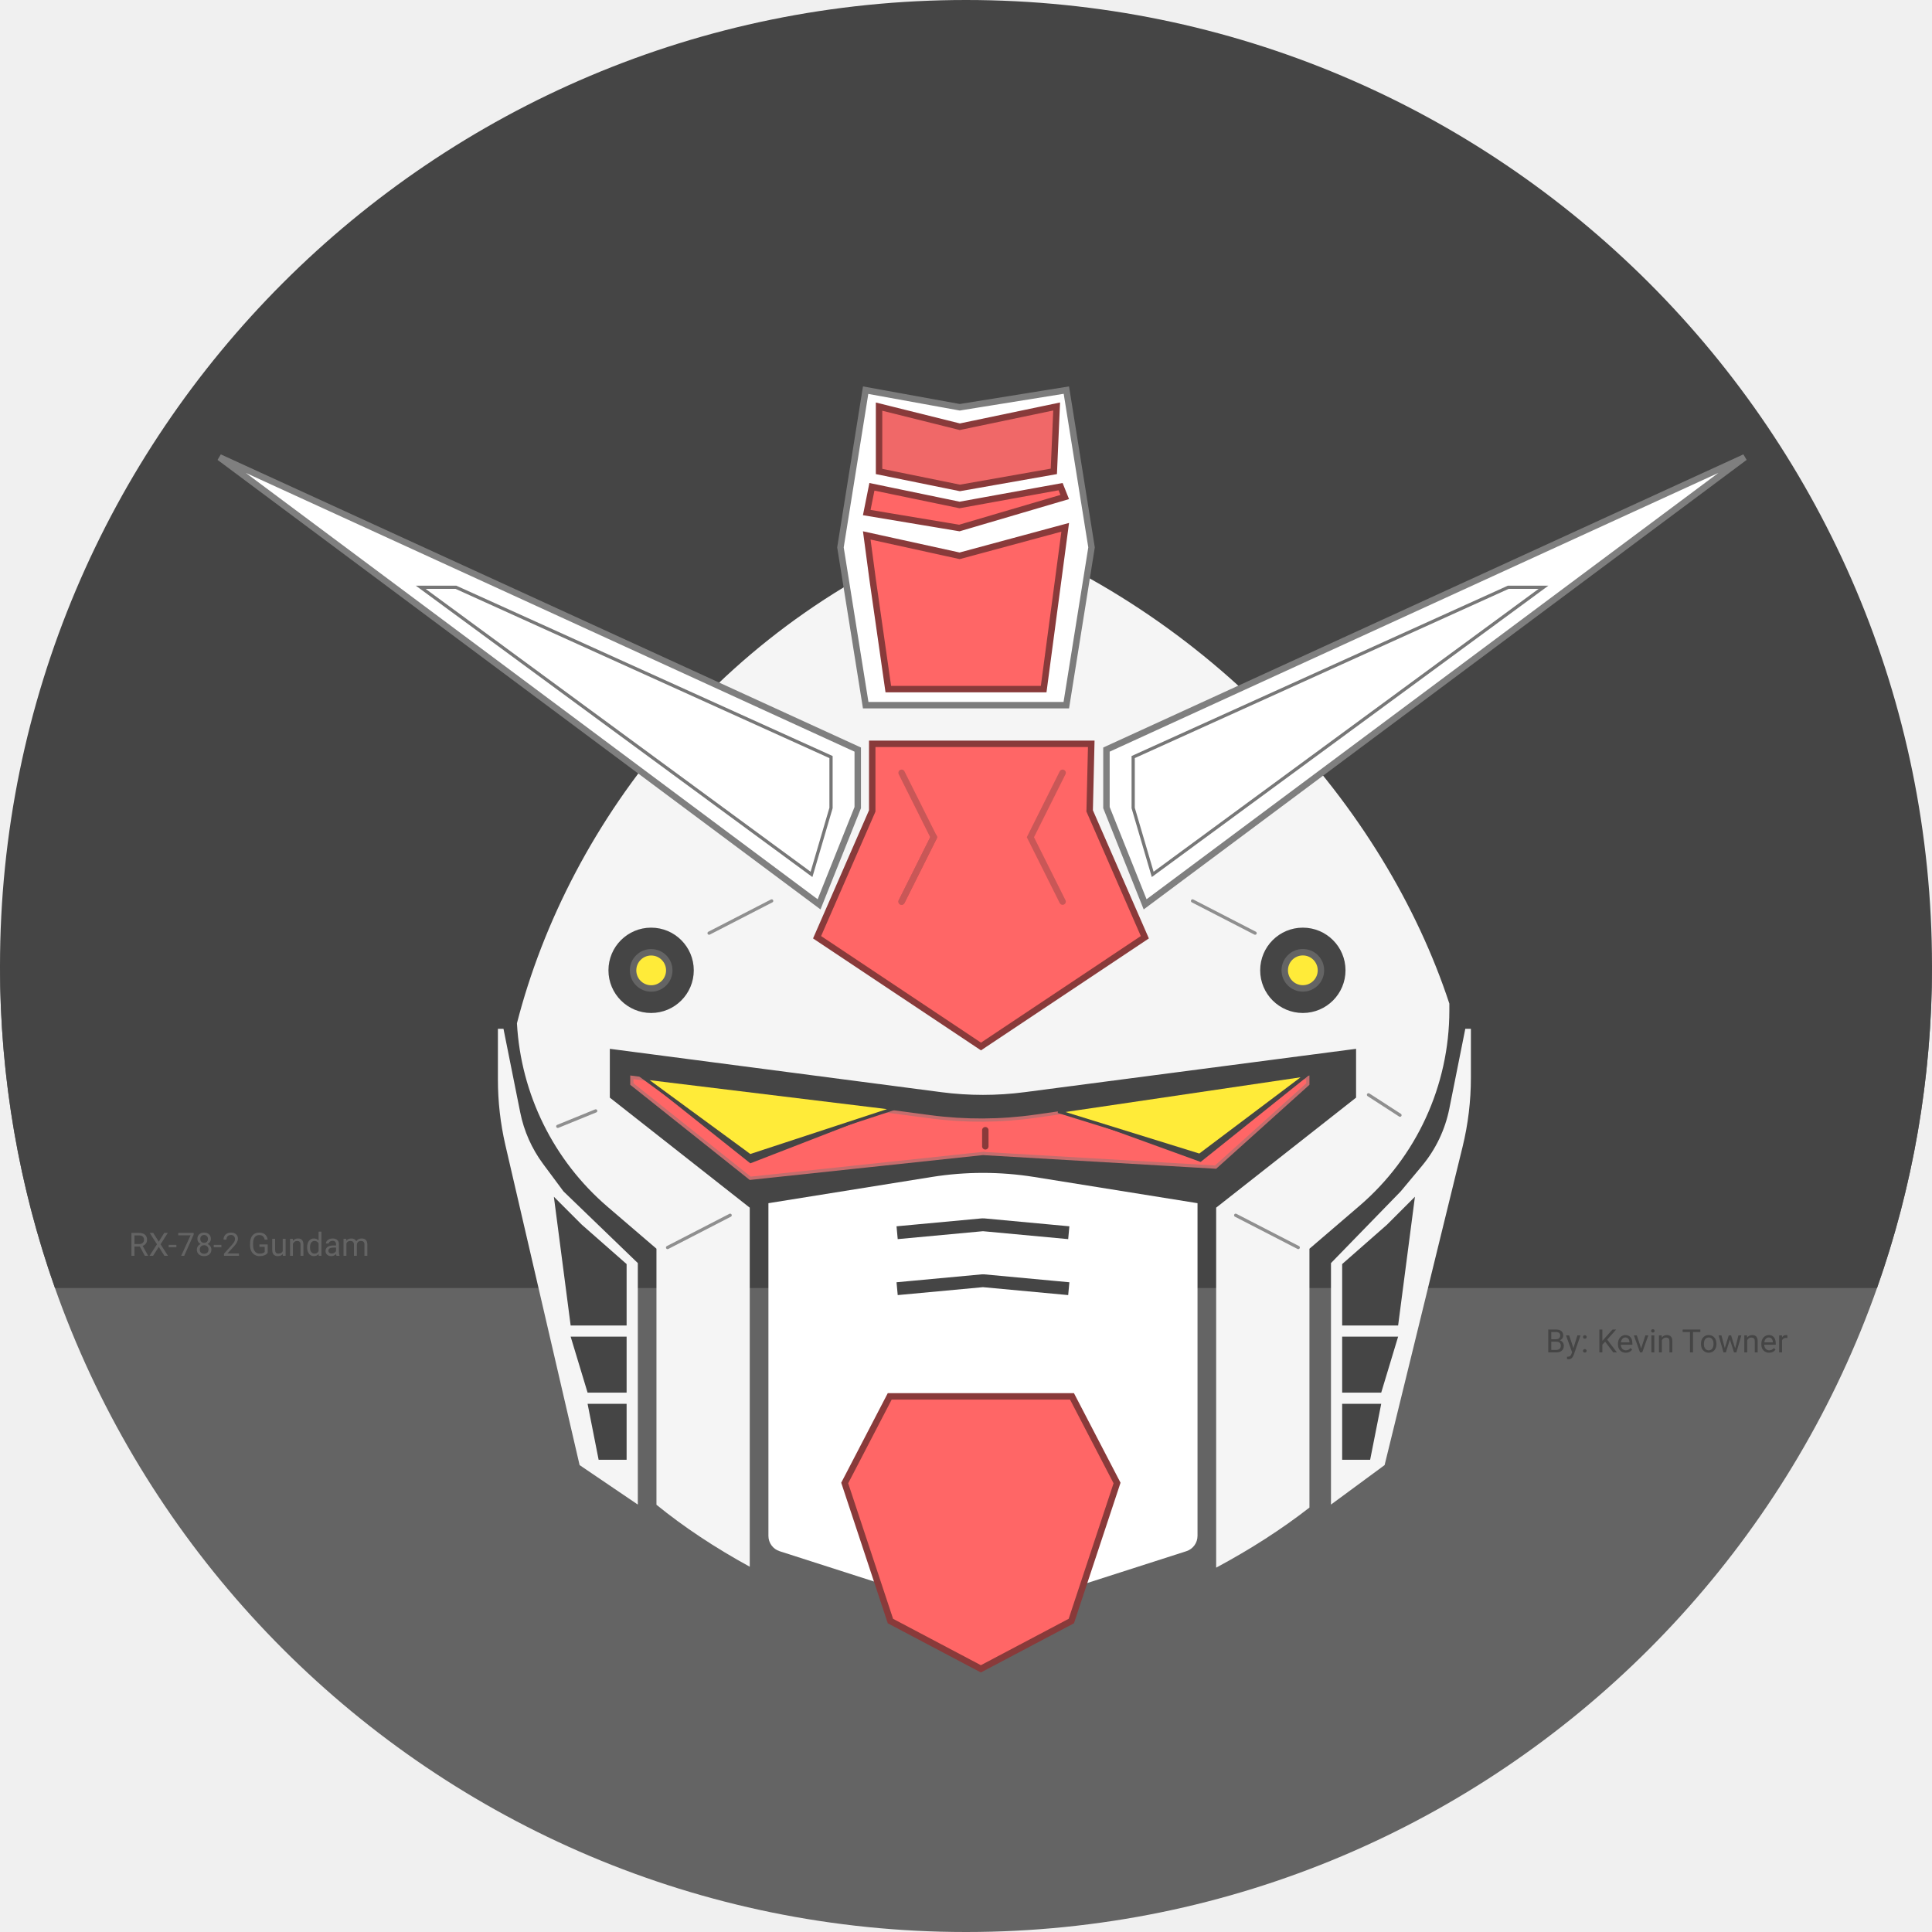
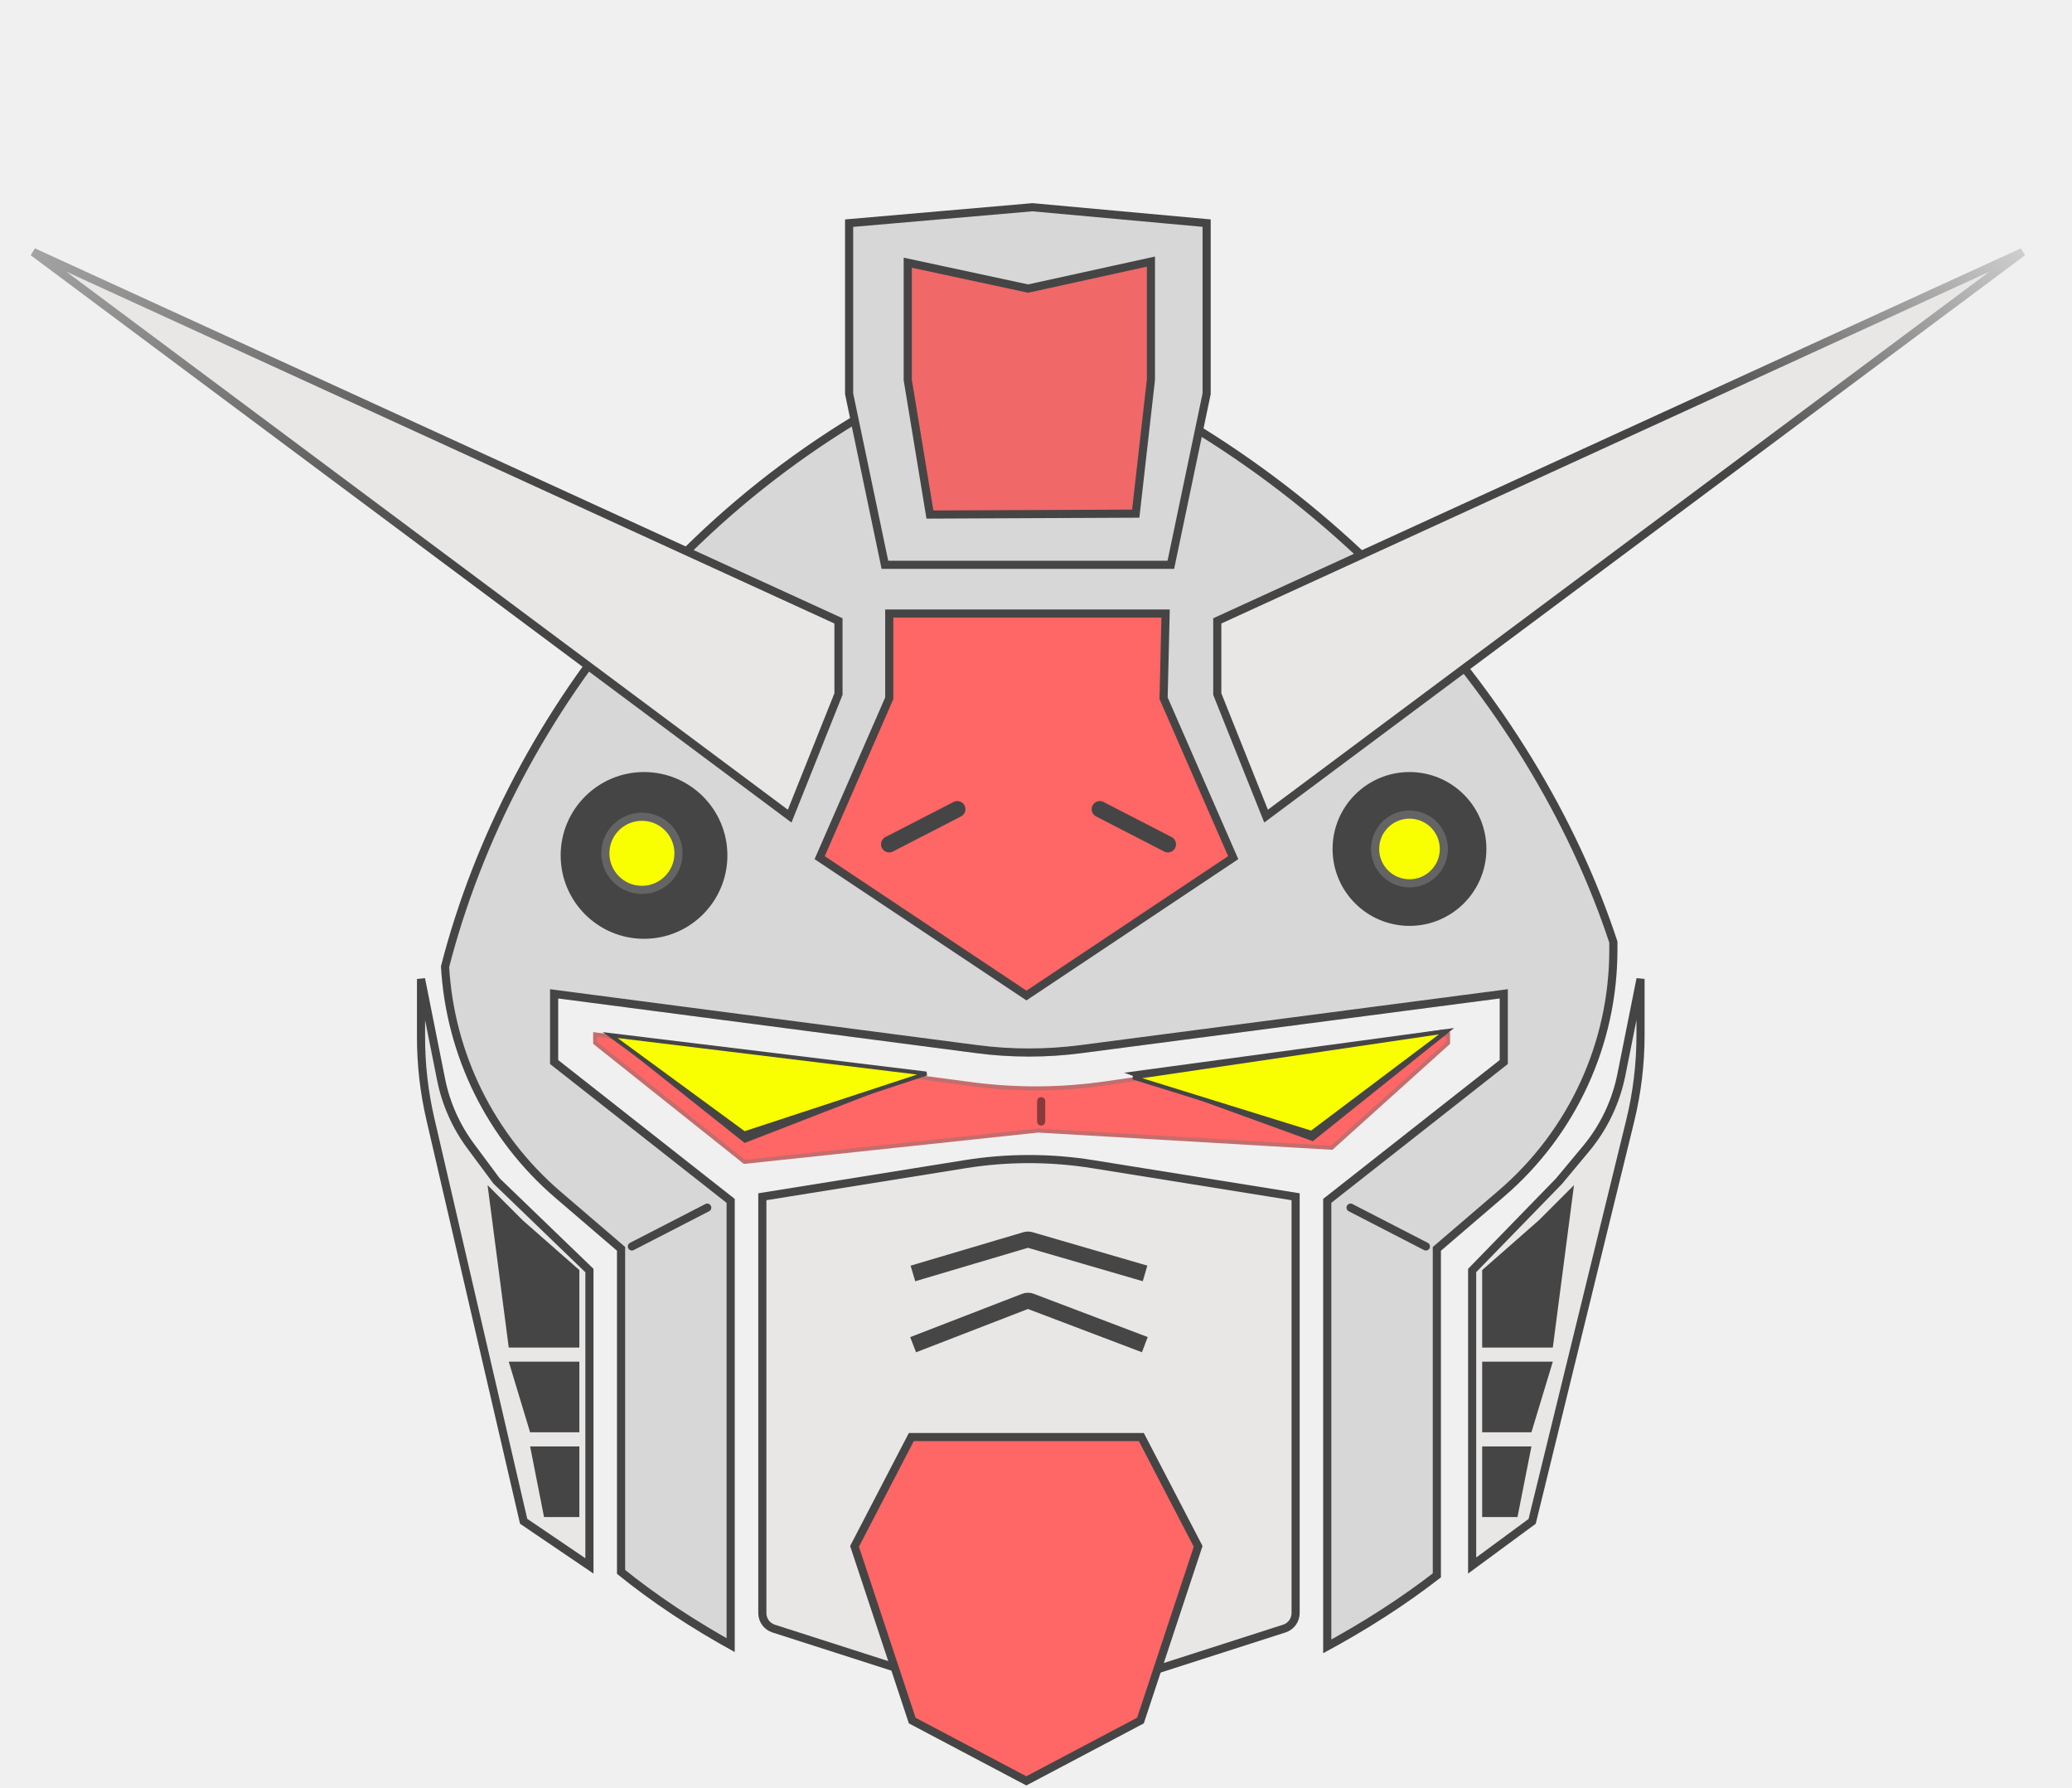
- <svg xmlns="http://www.w3.org/2000/svg" width="60" height="60" viewBox="0 0 60 60" fill="none">
-   <path fill-rule="evenodd" clip-rule="evenodd" d="M30 60C46.569 60 60 46.569 60 30H0C0 46.569 13.431 60 30 60Z" fill="#646464" />
-   <path fill-rule="evenodd" clip-rule="evenodd" d="M58.293 40C59.398 36.872 60 33.506 60 30C60 13.431 46.569 0 30 0C13.431 0 0 13.431 0 30C0 33.506 0.602 36.872 1.707 40H58.293Z" fill="#454545" />
-   <path fill-rule="evenodd" clip-rule="evenodd" d="M45.011 31.168V31.332V31.377C45.011 33.713 43.99 35.931 42.217 37.451L40.666 38.781V46.23V46.819C39.805 47.49 38.839 48.111 37.769 48.685V37.505L42.114 34.088V32.572L31.823 33.918C30.962 34.031 30.09 34.031 29.23 33.918L18.939 32.572V34.088L23.284 37.505V48.656C22.206 48.066 21.24 47.425 20.387 46.732V46.229V38.78L18.87 37.479C17.188 36.038 16.176 33.977 16.054 31.779C17.669 25.49 22.547 19.104 30.236 16.308C37.677 19.014 43.011 25.081 45.011 31.168Z" fill="#F5F5F5" />
-   <path d="M27.088 23.1L30.465 23.1L33.89 23.1L33.841 25.16L33.84 25.182L33.849 25.203L35.554 29.107L30.465 32.5L25.375 29.107L27.08 25.203L27.088 25.183V25.163V23.1Z" fill="#FF6666" stroke="#893A3A" stroke-width="0.2" />
-   <path d="M23.864 37.366L28.942 36.551C29.992 36.383 31.062 36.383 32.112 36.551L37.19 37.366V47.698C37.19 47.916 37.049 48.108 36.843 48.174L30.527 50.202L24.211 48.174C24.004 48.108 23.864 47.916 23.864 47.698V37.366Z" fill="white" />
-   <path d="M33.292 43.366L34.691 46.056L33.271 50.343L30.462 51.827L27.653 50.343L26.233 46.056L27.631 43.366L30.462 43.366L33.292 43.366Z" fill="#FF6666" stroke="#893A3A" stroke-width="0.2" />
-   <path d="M27.861 38.283L30.508 38.037C30.52 38.035 30.533 38.035 30.545 38.037L33.192 38.283" stroke="#454545" stroke-width="0.4" />
-   <path d="M27.861 40.021L30.508 39.775C30.52 39.774 30.533 39.774 30.545 39.775L33.192 40.021" stroke="#454545" stroke-width="0.4" />
-   <path d="M30.53 35.823L30.53 35.822L30.521 35.823L23.299 36.593L19.623 33.665V33.457L28.884 34.681C29.974 34.826 31.079 34.82 32.168 34.664L40.616 33.458L40.616 33.667L37.751 36.246L30.53 35.823Z" fill="#FF6666" stroke="#C56D6D" stroke-width="0.1" />
-   <path d="M19.808 39.226V46.726L18 45.5L15.695 35.562C15.541 34.895 15.463 34.213 15.463 33.529V31.951H15.636L16.156 34.547C16.272 35.127 16.515 35.674 16.867 36.148L17.5 37L19.808 39.226Z" fill="#F5F5F5" />
-   <path d="M17.722 41.511H19.46V43.249H18.248L17.722 41.511Z" fill="#454545" />
-   <path d="M17.201 37.166L18.07 38.035L19.46 39.257V41.164H17.722L17.201 37.166Z" fill="#454545" />
-   <path d="M18.248 43.597H19.46V45.335H18.591L18.248 43.597Z" fill="#454545" />
-   <path d="M41.335 39.226V46.726L43 45.5L45.422 35.614C45.593 34.913 45.68 34.194 45.68 33.472V31.951H45.506L45.01 34.431C44.879 35.085 44.587 35.696 44.16 36.208L43.5 37L41.335 39.226Z" fill="#F5F5F5" />
-   <path d="M43.42 41.511H41.682V43.249H42.895L43.42 41.511Z" fill="#454545" />
-   <path d="M43.942 37.166L43.073 38.035L41.682 39.257V41.164H43.42L43.942 37.166Z" fill="#454545" />
-   <path d="M42.895 43.597H41.682V45.335H42.551L42.895 43.597Z" fill="#454545" />
-   <path d="M26.101 17L26.883 12.117L29.79 12.645L29.807 12.648L29.824 12.645L33.117 12.115L33.899 17L33.115 21.9H26.885L26.101 17Z" fill="white" stroke="#7C7C7C" stroke-width="0.2" />
-   <path d="M29.794 16.398L26.918 15.918L27.078 15.118L29.78 15.678L29.799 15.682L29.818 15.679L32.938 15.113L33.066 15.435L29.794 16.398ZM26.918 16.628L29.779 17.256L29.802 17.261L29.826 17.255L33.081 16.376L32.412 21.4H29.5H27.587L27.099 17.987L27.099 17.986L26.918 16.628Z" fill="#FF6666" stroke="#893A3A" stroke-width="0.2" />
-   <path d="M26.638 25.081L25.437 28.085L6.816 14.202L26.638 23.279L26.638 25.081Z" fill="white" stroke="#7F7F7F" stroke-width="0.2" />
-   <path d="M25.808 23.511L25.808 25.093L25.202 27.155L13.065 18.238L14.159 18.238L25.808 23.511Z" fill="white" stroke="#777777" stroke-width="0.1" stroke-linecap="round" />
-   <path d="M34.362 25.081L35.563 28.085L54.184 14.202L34.362 23.279L34.362 25.081Z" fill="white" stroke="#7F7F7F" stroke-width="0.2" />
-   <path d="M35.192 23.511L35.192 25.093L35.798 27.155L47.935 18.238L46.841 18.238L35.192 23.511Z" stroke="#777777" stroke-width="0.1" stroke-linecap="round" />
-   <path d="M20 33.5L27.5 34.5L23.302 36.128L20 33.5Z" fill="#454545" />
-   <path d="M23.293 35.894L19.992 33.473L27.775 34.422L23.293 35.894Z" fill="#FFEB39" stroke="#454545" stroke-width="0.1" />
-   <path d="M40.765 33.3L32.644 34.4L37.287 36.085L40.765 33.3Z" fill="#454545" />
-   <path d="M37.255 35.879L40.578 33.378L32.865 34.517L37.255 35.879Z" fill="#FFEB39" stroke="#454545" stroke-width="0.1" />
-   <circle cx="20.221" cy="30.134" r="1.325" fill="#454545" />
-   <circle cx="20.223" cy="30.136" r="0.562" fill="#FFEB39" stroke="#646464" stroke-width="0.2" />
-   <circle cx="40.461" cy="30.134" r="1.325" fill="#454545" />
-   <circle cx="40.461" cy="30.134" r="0.562" fill="#FFEB39" stroke="#646464" stroke-width="0.2" />
-   <line x1="20.732" y1="38.743" x2="22.675" y2="37.741" stroke="#8F8F8F" stroke-width="0.1" stroke-linecap="round" stroke-dasharray="2.2 0" />
-   <path d="M17.322 34.98L18.5 34.5" stroke="#8F8F8F" stroke-width="0.1" stroke-linecap="round" stroke-dasharray="2.2 0" />
-   <line x1="22.021" y1="28.98" x2="23.965" y2="27.979" stroke="#8F8F8F" stroke-width="0.1" stroke-linecap="round" />
-   <line x1="0.05" y1="-0.05" x2="2.236" y2="-0.05" transform="matrix(-0.888931 -0.458041 -0.458041 0.888931 39 29.0473)" stroke="#8F8F8F" stroke-width="0.1" stroke-linecap="round" />
-   <line x1="0.05" y1="-0.05" x2="2.236" y2="-0.05" transform="matrix(-0.888931 -0.458041 -0.458041 0.888931 40.34 38.81)" stroke="#8F8F8F" stroke-width="0.1" stroke-linecap="round" stroke-dasharray="2.2 0" />
-   <path d="M43.478 34.633L42.5 34" stroke="#8F8F8F" stroke-width="0.1" stroke-linecap="round" stroke-dasharray="2.2 0" />
-   <path d="M27.3 14.642L27.3 12.628L29.785 13.247L29.808 13.253L29.83 13.248L32.815 12.624L32.728 14.639L29.811 15.153L27.3 14.642Z" fill="#F06868" stroke="#893A3A" stroke-width="0.2" stroke-linecap="round" />
-   <line x1="30.6" y1="35.1" x2="30.6" y2="35.6" stroke="#893A3A" stroke-width="0.2" stroke-linecap="round" />
-   <path d="M29 26L28 24" stroke="#C95757" stroke-width="0.2" stroke-linecap="round" />
-   <path d="M28 28L29 26" stroke="#C95757" stroke-width="0.2" stroke-linecap="round" />
-   <path d="M28 28L29 26" stroke="#C95757" stroke-width="0.2" stroke-linecap="round" />
-   <path d="M33 24L32 26L33 28" stroke="#C95757" stroke-width="0.2" stroke-linecap="round" />
-   <path d="M4.343 38.712H4.176V39H4.082V38.289H4.317C4.397 38.289 4.459 38.307 4.502 38.344C4.545 38.38 4.567 38.433 4.567 38.503C4.567 38.547 4.555 38.586 4.531 38.619C4.507 38.651 4.474 38.676 4.431 38.692L4.598 38.994V39H4.498L4.343 38.712ZM4.176 38.636H4.32C4.367 38.636 4.404 38.624 4.431 38.6C4.459 38.575 4.473 38.543 4.473 38.503C4.473 38.459 4.459 38.425 4.433 38.402C4.407 38.378 4.369 38.367 4.32 38.366H4.176V38.636ZM4.931 38.562L5.101 38.289H5.211L4.987 38.642L5.217 39H5.105L4.931 38.723L4.755 39H4.644L4.875 38.642L4.649 38.289H4.759L4.931 38.562ZM5.477 38.735H5.239V38.661H5.477V38.735ZM6.015 38.34L5.721 39H5.626L5.919 38.363H5.535V38.289H6.015V38.34ZM6.549 38.475C6.549 38.51 6.539 38.542 6.521 38.569C6.502 38.597 6.477 38.619 6.445 38.634C6.482 38.65 6.511 38.673 6.533 38.704C6.555 38.735 6.565 38.769 6.565 38.808C6.565 38.87 6.545 38.919 6.503 38.955C6.462 38.992 6.407 39.01 6.339 39.01C6.271 39.01 6.216 38.992 6.175 38.955C6.134 38.918 6.113 38.869 6.113 38.808C6.113 38.77 6.124 38.735 6.145 38.704C6.166 38.673 6.195 38.65 6.232 38.634C6.2 38.618 6.175 38.596 6.157 38.569C6.139 38.541 6.13 38.51 6.13 38.475C6.13 38.415 6.149 38.367 6.188 38.332C6.226 38.297 6.277 38.279 6.339 38.279C6.402 38.279 6.452 38.297 6.491 38.332C6.529 38.367 6.549 38.415 6.549 38.475ZM6.475 38.806C6.475 38.766 6.462 38.734 6.437 38.709C6.412 38.684 6.379 38.671 6.338 38.671C6.298 38.671 6.265 38.684 6.24 38.709C6.216 38.733 6.204 38.766 6.204 38.806C6.204 38.846 6.215 38.878 6.239 38.901C6.263 38.925 6.297 38.936 6.339 38.936C6.382 38.936 6.415 38.925 6.439 38.901C6.463 38.878 6.475 38.846 6.475 38.806ZM6.339 38.353C6.304 38.353 6.275 38.365 6.253 38.387C6.231 38.408 6.22 38.438 6.22 38.476C6.22 38.512 6.231 38.541 6.252 38.564C6.274 38.586 6.303 38.597 6.339 38.597C6.375 38.597 6.404 38.586 6.426 38.564C6.448 38.541 6.458 38.512 6.458 38.476C6.458 38.44 6.447 38.41 6.425 38.388C6.402 38.365 6.374 38.353 6.339 38.353ZM6.876 38.735H6.638V38.661H6.876V38.735ZM7.421 39H6.956V38.935L7.202 38.662C7.238 38.62 7.263 38.587 7.277 38.561C7.291 38.535 7.298 38.508 7.298 38.48C7.298 38.443 7.287 38.413 7.264 38.389C7.242 38.365 7.212 38.353 7.174 38.353C7.129 38.353 7.094 38.366 7.069 38.392C7.045 38.417 7.032 38.453 7.032 38.498H6.942C6.942 38.433 6.963 38.38 7.005 38.34C7.047 38.3 7.104 38.279 7.174 38.279C7.24 38.279 7.293 38.297 7.331 38.331C7.369 38.366 7.389 38.412 7.389 38.47C7.389 38.54 7.344 38.623 7.255 38.72L7.064 38.926H7.421V39ZM8.313 38.907C8.289 38.941 8.256 38.967 8.212 38.984C8.169 39.001 8.119 39.01 8.062 39.01C8.004 39.01 7.953 38.996 7.908 38.969C7.863 38.942 7.828 38.903 7.803 38.853C7.779 38.803 7.766 38.745 7.766 38.679V38.617C7.766 38.51 7.791 38.427 7.84 38.368C7.89 38.309 7.961 38.279 8.051 38.279C8.125 38.279 8.185 38.298 8.23 38.336C8.276 38.374 8.303 38.428 8.313 38.498H8.22C8.202 38.404 8.146 38.356 8.052 38.356C7.989 38.356 7.941 38.379 7.909 38.423C7.876 38.467 7.86 38.531 7.86 38.614V38.672C7.86 38.752 7.878 38.816 7.915 38.863C7.951 38.91 8 38.933 8.062 38.933C8.098 38.933 8.128 38.929 8.155 38.921C8.181 38.914 8.203 38.9 8.22 38.882V38.722H8.056V38.646H8.313V38.907ZM8.782 38.948C8.747 38.989 8.695 39.01 8.627 39.01C8.571 39.01 8.528 38.993 8.499 38.961C8.469 38.928 8.454 38.88 8.454 38.815V38.472H8.544V38.813C8.544 38.893 8.577 38.933 8.642 38.933C8.711 38.933 8.757 38.907 8.78 38.856V38.472H8.87V39H8.784L8.782 38.948ZM9.093 38.472L9.096 38.538C9.137 38.487 9.189 38.462 9.254 38.462C9.366 38.462 9.422 38.525 9.423 38.651V39H9.333V38.65C9.333 38.612 9.324 38.584 9.307 38.566C9.29 38.548 9.263 38.539 9.227 38.539C9.198 38.539 9.172 38.546 9.15 38.562C9.128 38.578 9.111 38.598 9.098 38.623V39H9.008V38.472H9.093ZM9.538 38.731C9.538 38.65 9.557 38.585 9.595 38.536C9.634 38.487 9.684 38.462 9.746 38.462C9.808 38.462 9.857 38.483 9.893 38.525V38.25H9.983V39H9.9L9.896 38.943C9.86 38.988 9.81 39.01 9.745 39.01C9.684 39.01 9.634 38.985 9.595 38.935C9.557 38.884 9.538 38.819 9.538 38.738V38.731ZM9.628 38.742C9.628 38.802 9.64 38.849 9.665 38.882C9.69 38.916 9.724 38.933 9.768 38.933C9.825 38.933 9.867 38.907 9.893 38.856V38.613C9.866 38.563 9.825 38.539 9.769 38.539C9.724 38.539 9.69 38.556 9.665 38.59C9.64 38.624 9.628 38.675 9.628 38.742ZM10.45 39C10.445 38.99 10.441 38.971 10.438 38.944C10.396 38.988 10.345 39.01 10.287 39.01C10.235 39.01 10.192 38.995 10.159 38.966C10.126 38.936 10.109 38.899 10.109 38.853C10.109 38.798 10.13 38.756 10.171 38.726C10.213 38.695 10.272 38.68 10.348 38.68H10.436V38.638C10.436 38.607 10.427 38.581 10.408 38.563C10.389 38.544 10.361 38.535 10.324 38.535C10.292 38.535 10.265 38.543 10.243 38.559C10.221 38.575 10.21 38.595 10.21 38.618H10.12C10.12 38.592 10.129 38.566 10.148 38.542C10.166 38.517 10.192 38.498 10.224 38.483C10.256 38.469 10.291 38.462 10.33 38.462C10.39 38.462 10.438 38.477 10.473 38.508C10.507 38.538 10.525 38.58 10.526 38.633V38.877C10.526 38.925 10.533 38.964 10.545 38.992V39H10.45ZM10.3 38.931C10.329 38.931 10.355 38.924 10.381 38.909C10.406 38.895 10.425 38.876 10.436 38.852V38.744H10.365C10.255 38.744 10.199 38.776 10.199 38.841C10.199 38.869 10.209 38.891 10.227 38.907C10.246 38.923 10.271 38.931 10.3 38.931ZM10.753 38.472L10.755 38.53C10.794 38.485 10.846 38.462 10.912 38.462C10.986 38.462 11.036 38.49 11.063 38.547C11.081 38.522 11.103 38.501 11.131 38.485C11.16 38.47 11.193 38.462 11.231 38.462C11.347 38.462 11.406 38.523 11.408 38.646V39H11.318V38.651C11.318 38.614 11.309 38.585 11.292 38.567C11.275 38.548 11.246 38.539 11.205 38.539C11.171 38.539 11.144 38.549 11.122 38.569C11.099 38.589 11.087 38.616 11.083 38.649V39H10.992V38.654C10.992 38.577 10.955 38.539 10.879 38.539C10.82 38.539 10.78 38.564 10.758 38.614V39H10.668V38.472H10.753Z" fill="#646464" />
-   <path d="M48.083 42V41.289H48.315C48.392 41.289 48.45 41.305 48.489 41.337C48.528 41.369 48.547 41.416 48.547 41.478C48.547 41.512 48.538 41.541 48.519 41.567C48.5 41.592 48.474 41.612 48.442 41.626C48.48 41.637 48.511 41.657 48.533 41.688C48.555 41.717 48.566 41.753 48.566 41.795C48.566 41.859 48.546 41.909 48.504 41.945C48.463 41.982 48.405 42 48.329 42H48.083ZM48.176 41.667V41.923H48.331C48.375 41.923 48.409 41.912 48.434 41.89C48.459 41.867 48.472 41.836 48.472 41.796C48.472 41.71 48.426 41.667 48.333 41.667H48.176ZM48.176 41.592H48.318C48.359 41.592 48.392 41.582 48.416 41.562C48.441 41.541 48.453 41.513 48.453 41.478C48.453 41.439 48.442 41.411 48.419 41.393C48.396 41.375 48.361 41.366 48.315 41.366H48.176V41.592ZM48.864 41.868L48.987 41.472H49.084L48.872 42.081C48.839 42.169 48.786 42.213 48.715 42.213L48.698 42.212L48.664 42.206V42.132L48.688 42.134C48.719 42.134 48.743 42.128 48.76 42.116C48.777 42.103 48.791 42.081 48.802 42.048L48.822 41.994L48.634 41.472H48.732L48.864 41.868ZM49.162 41.953C49.162 41.937 49.167 41.924 49.176 41.914C49.185 41.903 49.199 41.898 49.218 41.898C49.236 41.898 49.25 41.903 49.26 41.914C49.27 41.924 49.274 41.937 49.274 41.953C49.274 41.968 49.27 41.98 49.26 41.99C49.25 42 49.236 42.005 49.218 42.005C49.199 42.005 49.185 42 49.176 41.99C49.167 41.98 49.162 41.968 49.162 41.953ZM49.163 41.522C49.163 41.506 49.167 41.493 49.176 41.482C49.186 41.472 49.2 41.467 49.218 41.467C49.237 41.467 49.251 41.472 49.26 41.482C49.27 41.493 49.275 41.506 49.275 41.522C49.275 41.536 49.27 41.549 49.26 41.559C49.251 41.569 49.237 41.574 49.218 41.574C49.2 41.574 49.186 41.569 49.176 41.559C49.167 41.549 49.163 41.536 49.163 41.522ZM49.85 41.669L49.763 41.76V42H49.669V41.289H49.763V41.641L50.079 41.289H50.192L49.913 41.603L50.214 42H50.102L49.85 41.669ZM50.489 42.01C50.417 42.01 50.359 41.986 50.314 41.94C50.269 41.892 50.247 41.829 50.247 41.751V41.734C50.247 41.681 50.257 41.635 50.276 41.594C50.297 41.552 50.325 41.52 50.36 41.497C50.397 41.474 50.435 41.462 50.477 41.462C50.546 41.462 50.6 41.484 50.638 41.53C50.676 41.575 50.695 41.64 50.695 41.724V41.762H50.337C50.338 41.814 50.353 41.856 50.382 41.888C50.412 41.92 50.449 41.936 50.494 41.936C50.526 41.936 50.553 41.929 50.575 41.916C50.597 41.904 50.616 41.886 50.633 41.865L50.688 41.908C50.644 41.976 50.577 42.01 50.489 42.01ZM50.477 41.536C50.441 41.536 50.41 41.55 50.386 41.576C50.361 41.602 50.346 41.64 50.34 41.688H50.605V41.681C50.602 41.635 50.59 41.599 50.567 41.574C50.545 41.549 50.515 41.536 50.477 41.536ZM50.967 41.877L51.098 41.472H51.19L51.001 42H50.932L50.741 41.472H50.833L50.967 41.877ZM51.376 42H51.285V41.472H51.376V42ZM51.278 41.331C51.278 41.317 51.282 41.304 51.291 41.294C51.3 41.284 51.313 41.279 51.331 41.279C51.349 41.279 51.362 41.284 51.371 41.294C51.38 41.304 51.385 41.317 51.385 41.331C51.385 41.346 51.38 41.358 51.371 41.368C51.362 41.378 51.349 41.383 51.331 41.383C51.313 41.383 51.3 41.378 51.291 41.368C51.282 41.358 51.278 41.346 51.278 41.331ZM51.606 41.472L51.609 41.538C51.649 41.487 51.702 41.462 51.767 41.462C51.879 41.462 51.935 41.525 51.936 41.651V42H51.846V41.65C51.845 41.612 51.837 41.584 51.819 41.566C51.802 41.548 51.776 41.539 51.74 41.539C51.71 41.539 51.685 41.546 51.663 41.562C51.641 41.578 51.623 41.598 51.611 41.623V42H51.52V41.472H51.606ZM52.806 41.366H52.578V42H52.484V41.366H52.256V41.289H52.806V41.366ZM52.825 41.731C52.825 41.679 52.835 41.633 52.855 41.591C52.876 41.55 52.904 41.518 52.94 41.496C52.976 41.473 53.018 41.462 53.065 41.462C53.136 41.462 53.194 41.487 53.239 41.537C53.283 41.586 53.306 41.653 53.306 41.735V41.742C53.306 41.793 53.296 41.839 53.276 41.88C53.256 41.921 53.228 41.953 53.191 41.976C53.155 41.998 53.113 42.01 53.065 42.01C52.994 42.01 52.936 41.985 52.891 41.935C52.847 41.885 52.825 41.819 52.825 41.737V41.731ZM52.916 41.742C52.916 41.8 52.929 41.847 52.956 41.883C52.983 41.918 53.02 41.936 53.065 41.936C53.111 41.936 53.148 41.918 53.175 41.882C53.202 41.846 53.215 41.796 53.215 41.731C53.215 41.673 53.202 41.626 53.174 41.59C53.147 41.554 53.11 41.536 53.065 41.536C53.02 41.536 52.984 41.554 52.956 41.589C52.929 41.625 52.916 41.676 52.916 41.742ZM53.887 41.876L53.988 41.472H54.079L53.925 42H53.852L53.723 41.6L53.598 42H53.525L53.372 41.472H53.461L53.565 41.867L53.688 41.472H53.761L53.887 41.876ZM54.256 41.472L54.259 41.538C54.3 41.487 54.352 41.462 54.417 41.462C54.529 41.462 54.585 41.525 54.586 41.651V42H54.496V41.65C54.496 41.612 54.487 41.584 54.47 41.566C54.453 41.548 54.426 41.539 54.39 41.539C54.361 41.539 54.335 41.546 54.313 41.562C54.291 41.578 54.274 41.598 54.261 41.623V42H54.171V41.472H54.256ZM54.942 42.01C54.87 42.01 54.812 41.986 54.767 41.94C54.722 41.892 54.7 41.829 54.7 41.751V41.734C54.7 41.681 54.71 41.635 54.73 41.594C54.75 41.552 54.778 41.52 54.813 41.497C54.85 41.474 54.889 41.462 54.931 41.462C54.999 41.462 55.053 41.484 55.091 41.53C55.129 41.575 55.148 41.64 55.148 41.724V41.762H54.79C54.791 41.814 54.806 41.856 54.835 41.888C54.865 41.92 54.902 41.936 54.947 41.936C54.979 41.936 55.006 41.929 55.028 41.916C55.05 41.904 55.069 41.886 55.086 41.865L55.141 41.908C55.097 41.976 55.03 42.01 54.942 42.01ZM54.931 41.536C54.894 41.536 54.864 41.55 54.839 41.576C54.814 41.602 54.799 41.64 54.793 41.688H55.058V41.681C55.055 41.635 55.043 41.599 55.02 41.574C54.998 41.549 54.968 41.536 54.931 41.536ZM55.508 41.553C55.495 41.55 55.48 41.549 55.464 41.549C55.405 41.549 55.364 41.575 55.343 41.625V42H55.253V41.472H55.341L55.342 41.533C55.372 41.486 55.414 41.462 55.468 41.462C55.486 41.462 55.499 41.464 55.508 41.469V41.553Z" fill="#454545" />
+ <svg xmlns="http://www.w3.org/2000/svg" width="51" height="44" viewBox="0 0 51 44" fill="none">
+   <mask id="path-1-inside-1" fill="white">
+     <path fill-rule="evenodd" clip-rule="evenodd" d="M39.811 23.168V23.332V23.377C39.811 25.713 38.791 27.931 37.017 29.451L35.466 30.781V38.231V38.819C34.605 39.49 33.639 40.111 32.569 40.685V29.505L36.914 26.088V24.572L26.623 25.918C25.762 26.031 24.89 26.031 24.029 25.918L13.739 24.572V26.088L18.084 29.505V40.656C17.006 40.066 16.04 39.425 15.187 38.732V38.229V30.78L13.67 29.479C11.988 28.038 10.976 25.977 10.854 23.779C12.469 17.49 17.347 11.104 25.036 8.308C32.477 11.014 37.811 17.081 39.811 23.168Z" />
+   </mask>
+   <path fill-rule="evenodd" clip-rule="evenodd" d="M39.811 23.168V23.332V23.377C39.811 25.713 38.791 27.931 37.017 29.451L35.466 30.781V38.231V38.819C34.605 39.49 33.639 40.111 32.569 40.685V29.505L36.914 26.088V24.572L26.623 25.918C25.762 26.031 24.89 26.031 24.029 25.918L13.739 24.572V26.088L18.084 29.505V40.656C17.006 40.066 16.04 39.425 15.187 38.732V38.229V30.78L13.67 29.479C11.988 28.038 10.976 25.977 10.854 23.779C12.469 17.49 17.347 11.104 25.036 8.308C32.477 11.014 37.811 17.081 39.811 23.168Z" fill="#D7D7D7" />
+   <path d="M39.811 23.168H40.011V23.136L40.001 23.105L39.811 23.168ZM37.017 29.451L37.148 29.603L37.148 29.603L37.017 29.451ZM35.466 30.781L35.335 30.63L35.266 30.689V30.781H35.466ZM35.466 38.819L35.589 38.977L35.666 38.917V38.819H35.466ZM32.569 40.685H32.369V41.019L32.663 40.861L32.569 40.685ZM32.569 29.505L32.445 29.348L32.369 29.408V29.505H32.569ZM36.914 26.088L37.038 26.245L37.114 26.185V26.088H36.914ZM36.914 24.572H37.114V24.344L36.888 24.374L36.914 24.572ZM26.623 25.918L26.597 25.72L26.597 25.72L26.623 25.918ZM24.029 25.918L24.003 26.116L24.003 26.116L24.029 25.918ZM13.739 24.572L13.764 24.374L13.539 24.344V24.572H13.739ZM13.739 26.088H13.539V26.185L13.615 26.245L13.739 26.088ZM18.084 29.505H18.284V29.408L18.208 29.348L18.084 29.505ZM18.084 40.656L17.988 40.832L18.284 40.994V40.656H18.084ZM15.187 38.732H14.987V38.827L15.061 38.887L15.187 38.732ZM15.187 30.78H15.387V30.688L15.317 30.628L15.187 30.78ZM13.67 29.479L13.8 29.327L13.8 29.327L13.67 29.479ZM10.854 23.779L10.66 23.729L10.653 23.759L10.654 23.79L10.854 23.779ZM25.036 8.308L25.104 8.12L25.036 8.095L24.968 8.12L25.036 8.308ZM39.611 23.168V23.332H40.011V23.168H39.611ZM39.611 23.332V23.377H40.011V23.332H39.611ZM39.611 23.377C39.611 25.654 38.616 27.817 36.887 29.299L37.148 29.603C38.965 28.045 40.011 25.771 40.011 23.377H39.611ZM36.887 29.299L35.335 30.63L35.596 30.933L37.148 29.603L36.887 29.299ZM35.266 30.781V38.231H35.666V30.781H35.266ZM35.266 38.231V38.819H35.666V38.231H35.266ZM35.343 38.662C34.492 39.324 33.536 39.94 32.474 40.509L32.663 40.861C33.742 40.283 34.718 39.656 35.589 38.977L35.343 38.662ZM32.769 40.685V29.505H32.369V40.685H32.769ZM32.692 29.662L37.038 26.245L36.79 25.93L32.445 29.348L32.692 29.662ZM37.114 26.088V24.572H36.714V26.088H37.114ZM36.888 24.374L26.597 25.72L26.649 26.116L36.94 24.771L36.888 24.374ZM26.597 25.72C25.753 25.83 24.899 25.83 24.055 25.72L24.003 26.116C24.882 26.231 25.771 26.231 26.649 26.116L26.597 25.72ZM24.055 25.72L13.764 24.374L13.713 24.771L24.003 26.116L24.055 25.72ZM13.539 24.572V26.088H13.938V24.572H13.539ZM13.615 26.245L17.96 29.662L18.208 29.348L13.862 25.93L13.615 26.245ZM17.884 29.505V40.656H18.284V29.505H17.884ZM18.18 40.481C17.111 39.895 16.156 39.261 15.313 38.577L15.061 38.887C15.925 39.588 16.9 40.236 17.988 40.832L18.18 40.481ZM15.387 38.732V38.229H14.987V38.732H15.387ZM15.387 38.229V30.78H14.987V38.229H15.387ZM15.317 30.628L13.8 29.327L13.539 29.631L15.057 30.932L15.317 30.628ZM13.8 29.327C12.16 27.922 11.172 25.911 11.054 23.767L10.654 23.79C10.779 26.042 11.817 28.154 13.539 29.631L13.8 29.327ZM11.048 23.828C12.647 17.598 17.482 11.268 25.104 8.496L24.968 8.12C17.211 10.941 12.29 17.383 10.66 23.729L11.048 23.828ZM24.968 8.496C32.349 11.18 37.64 17.2 39.621 23.23L40.001 23.105C37.983 16.961 32.604 10.847 25.104 8.12L24.968 8.496Z" fill="#454545" mask="url(#path-1-inside-1)" />
+   <path d="M26.896 28.65L31.89 29.452V39.698C31.89 39.872 31.777 40.026 31.612 40.079L25.327 42.097L19.041 40.079C18.876 40.026 18.764 39.872 18.764 39.698V29.452L23.758 28.65C24.797 28.483 25.856 28.483 26.896 28.65Z" fill="#E9E6E6" stroke="#454545" stroke-width="0.2" />
+   <path d="M28.093 35.366L29.491 38.056L28.071 42.343L25.262 43.827L22.453 42.343L21.033 38.056L22.431 35.366L25.262 35.366L28.093 35.366Z" fill="#FF6666" stroke="#454545" stroke-width="0.2" />
+   <path d="M22.662 31.283L25.244 30.517C25.28 30.506 25.32 30.506 25.356 30.516L27.992 31.283" stroke="#464646" stroke-width="0.4" stroke-linecap="square" />
+   <path d="M22.662 33.021L25.229 32.028C25.274 32.01 25.326 32.01 25.372 32.027L27.992 33.021" stroke="#464646" stroke-width="0.4" stroke-linecap="square" />
+   <path d="M12.22 29.06L12.225 29.066L12.231 29.072L14.508 31.268V38.537L12.889 37.439L10.593 27.539C10.44 26.88 10.363 26.206 10.363 25.529V24.092L10.857 26.567C10.976 27.161 11.226 27.722 11.587 28.208L12.22 29.06Z" fill="#E9E6E6" stroke="#454545" stroke-width="0.2" />
+   <path d="M13.122 35.149L12.657 33.611H14.16V35.149H13.122Z" fill="#454545" stroke="#454545" stroke-width="0.2" />
+   <path d="M12.61 33.064L12.138 29.445L12.799 30.106L12.799 30.106L12.804 30.11L14.16 31.302V33.064H12.61Z" fill="#454545" stroke="#454545" stroke-width="0.2" />
+   <path d="M13.473 37.235L13.17 35.697H14.16V37.235H13.473Z" fill="#454545" stroke="#454545" stroke-width="0.2" />
+   <path d="M38.377 29.064L38.377 29.064L38.372 29.07L36.235 31.267V38.528L37.712 37.441L40.124 27.59C40.294 26.897 40.38 26.186 40.38 25.473V24.092L39.908 26.451C39.774 27.121 39.475 27.747 39.037 28.272L38.377 29.064Z" fill="#E9E6E6" stroke="#454545" stroke-width="0.2" />
+   <path d="M37.62 35.149L38.086 33.611H36.582V35.149H37.62Z" fill="#454545" stroke="#454545" stroke-width="0.2" />
+   <path d="M38.133 33.064L38.605 29.445L37.944 30.106L37.944 30.106L37.939 30.11L36.582 31.302V33.064H38.133Z" fill="#454545" stroke="#454545" stroke-width="0.2" />
+   <path d="M37.269 37.235L37.573 35.697H36.582V37.235H37.269Z" fill="#454545" stroke="#454545" stroke-width="0.2" />
+   <circle cx="15.852" cy="21.052" r="2.052" fill="#454545" />
+   <circle cx="15.8" cy="21" r="0.9" fill="#FAFF00" stroke="#646464" stroke-width="0.2" />
+   <circle cx="34.693" cy="20.893" r="1.893" fill="#454545" />
+   <circle cx="34.693" cy="20.893" r="0.846" fill="#FAFF00" stroke="#646464" stroke-width="0.2" />
+   <path d="M25.556 27.823L25.556 27.822L25.548 27.823L18.326 28.593L14.65 25.665V25.457L23.91 26.681C25.001 26.826 26.105 26.82 27.194 26.664L35.642 25.457L35.642 25.667L32.778 28.246L25.556 27.823Z" fill="#FF6666" stroke="#C56D6D" stroke-width="0.1" />
+   <path d="M15.026 25.5L22.526 26.5L18.328 28.128L15.026 25.5Z" fill="#454545" />
+   <path d="M35.791 25.3L27.67 26.4L32.313 28.085L35.791 25.3Z" fill="#454545" />
+   <path d="M18.32 27.894L15.018 25.473L22.802 26.422L18.32 27.894Z" fill="#FAFF00" stroke="#454545" stroke-width="0.1" />
+   <path d="M32.281 27.879L35.604 25.378L27.891 26.517L32.281 27.879Z" fill="#FAFF00" stroke="#454545" stroke-width="0.1" />
+   <line x1="25.627" y1="27.1" x2="25.627" y2="27.6" stroke="#893A3A" stroke-width="0.2" stroke-linecap="round" />
+   <path d="M21.888 15.1L25.265 15.1L28.69 15.1L28.641 17.16L28.64 17.182L28.649 17.203L30.354 21.107L25.265 24.5L20.175 21.107L21.88 17.203L21.888 17.183V17.163V15.1Z" fill="#FF6666" stroke="#454545" stroke-width="0.2" />
+   <path d="M20.638 17.081L19.437 20.085L0.816 6.202L20.638 15.28L20.638 17.081Z" fill="#E9E6E6" stroke="url(#paint0_linear)" stroke-width="0.2" />
+   <path d="M29.962 17.081L31.163 20.085L49.784 6.202L29.962 15.28L29.962 17.081Z" fill="#E9E6E6" stroke="url(#paint1_linear)" stroke-width="0.2" />
+   <path d="M29.7 9.69L28.819 13.9H21.781L20.9 9.69V5.492L25.412 5.1L29.7 5.491V9.69Z" fill="#D7D7D7" stroke="#454545" stroke-width="0.2" />
+   <path d="M22.343 9.351L22.343 6.465L25.284 7.097L25.306 7.102L25.328 7.097L28.329 6.438L28.329 9.342L27.955 12.641L22.889 12.663L22.343 9.351Z" fill="#F06868" stroke="#454545" stroke-width="0.2" stroke-linecap="round" />
+   <line x1="15.553" y1="30.675" x2="17.408" y2="29.72" stroke="#454545" stroke-width="0.2" stroke-linecap="round" stroke-dasharray="2.2 0" />
+   <line x1="21.886" y1="20.778" x2="23.563" y2="19.914" stroke="#454545" stroke-width="0.4" stroke-linecap="round" />
+   <line x1="0.2" y1="-0.2" x2="2.086" y2="-0.2" transform="matrix(-0.888931 -0.458041 -0.458041 0.888931 28.8325 21.0473)" stroke="#454545" stroke-width="0.4" stroke-linecap="round" />
+   <line x1="0.1" y1="-0.1" x2="2.186" y2="-0.1" transform="matrix(-0.888931 -0.458041 -0.458041 0.888931 35.14 30.81)" stroke="#454545" stroke-width="0.2" stroke-linecap="round" stroke-dasharray="2.2 0" />
+   <defs>
+     <linearGradient id="paint0_linear" x1="2.92" y1="2.859" x2="19.716" y2="20.013" gradientUnits="userSpaceOnUse">
+       <stop stop-color="#AAAAAA" />
+       <stop offset="0.569" stop-color="#454545" />
+     </linearGradient>
+     <linearGradient id="paint1_linear" x1="47.68" y1="2.859" x2="30.884" y2="20.013" gradientUnits="userSpaceOnUse">
+       <stop stop-color="#DDDDDD" />
+       <stop offset="0.392" stop-color="#454545" />
+     </linearGradient>
+   </defs>
</svg>
